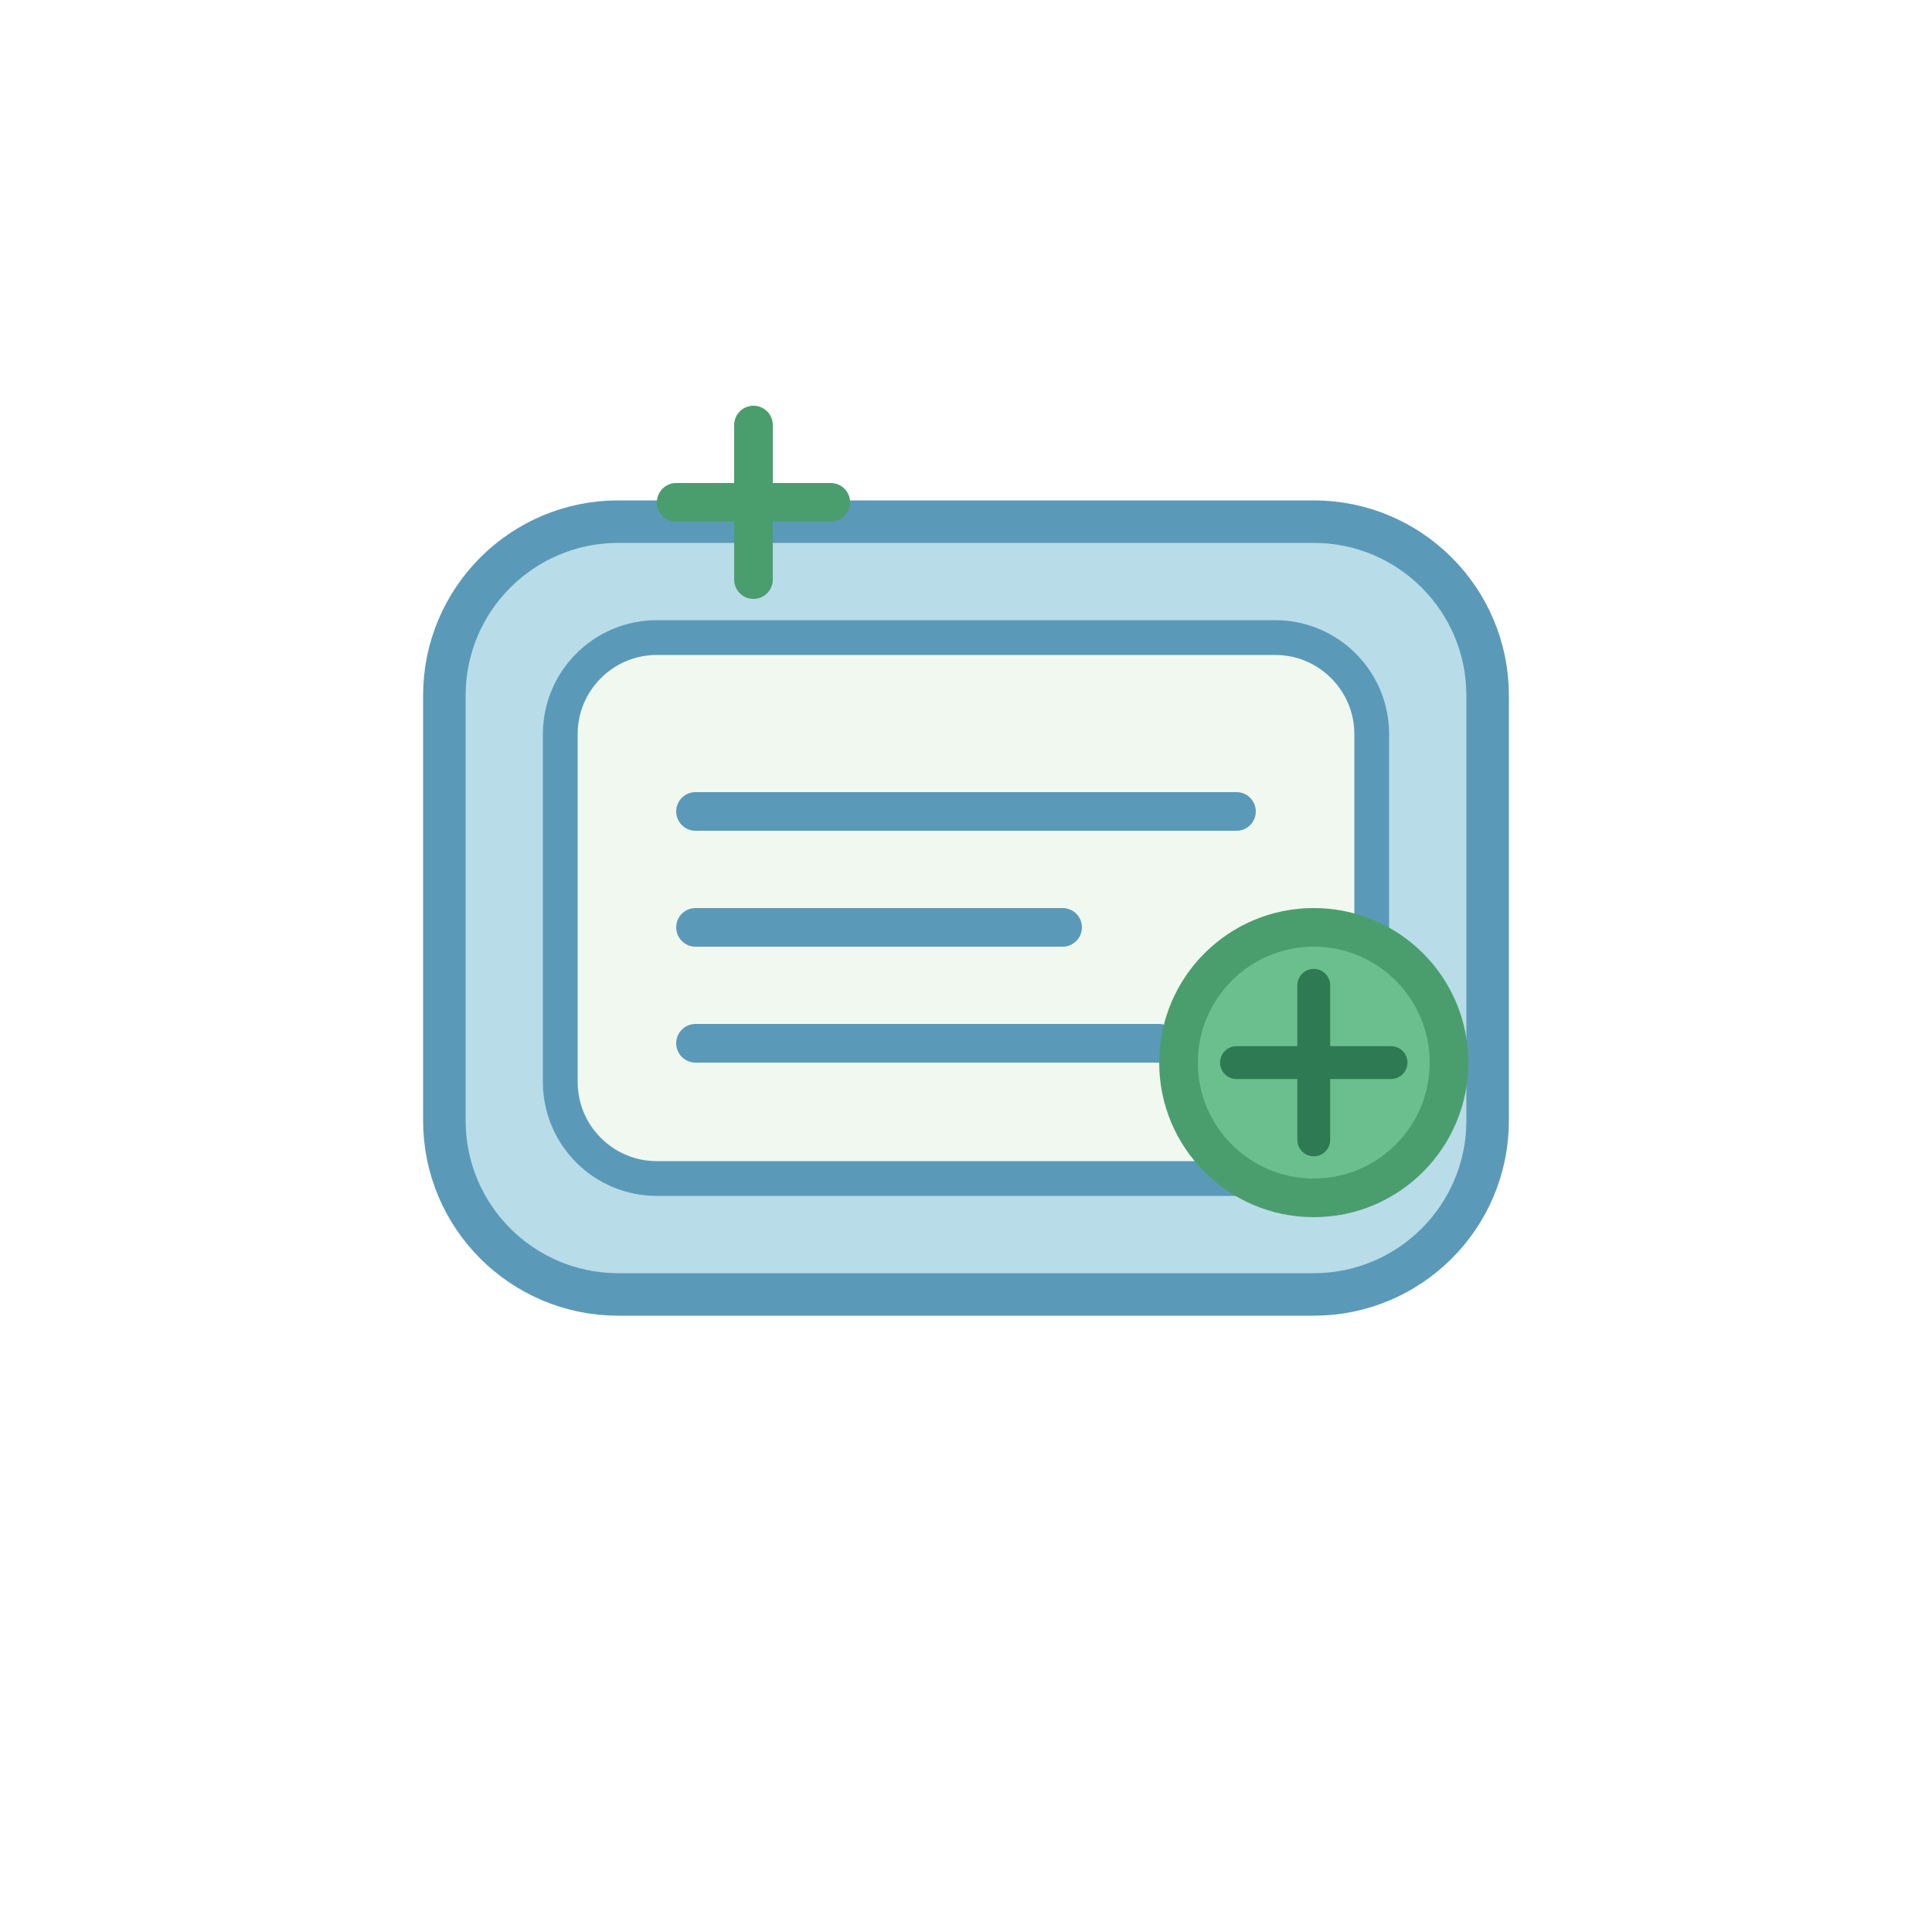
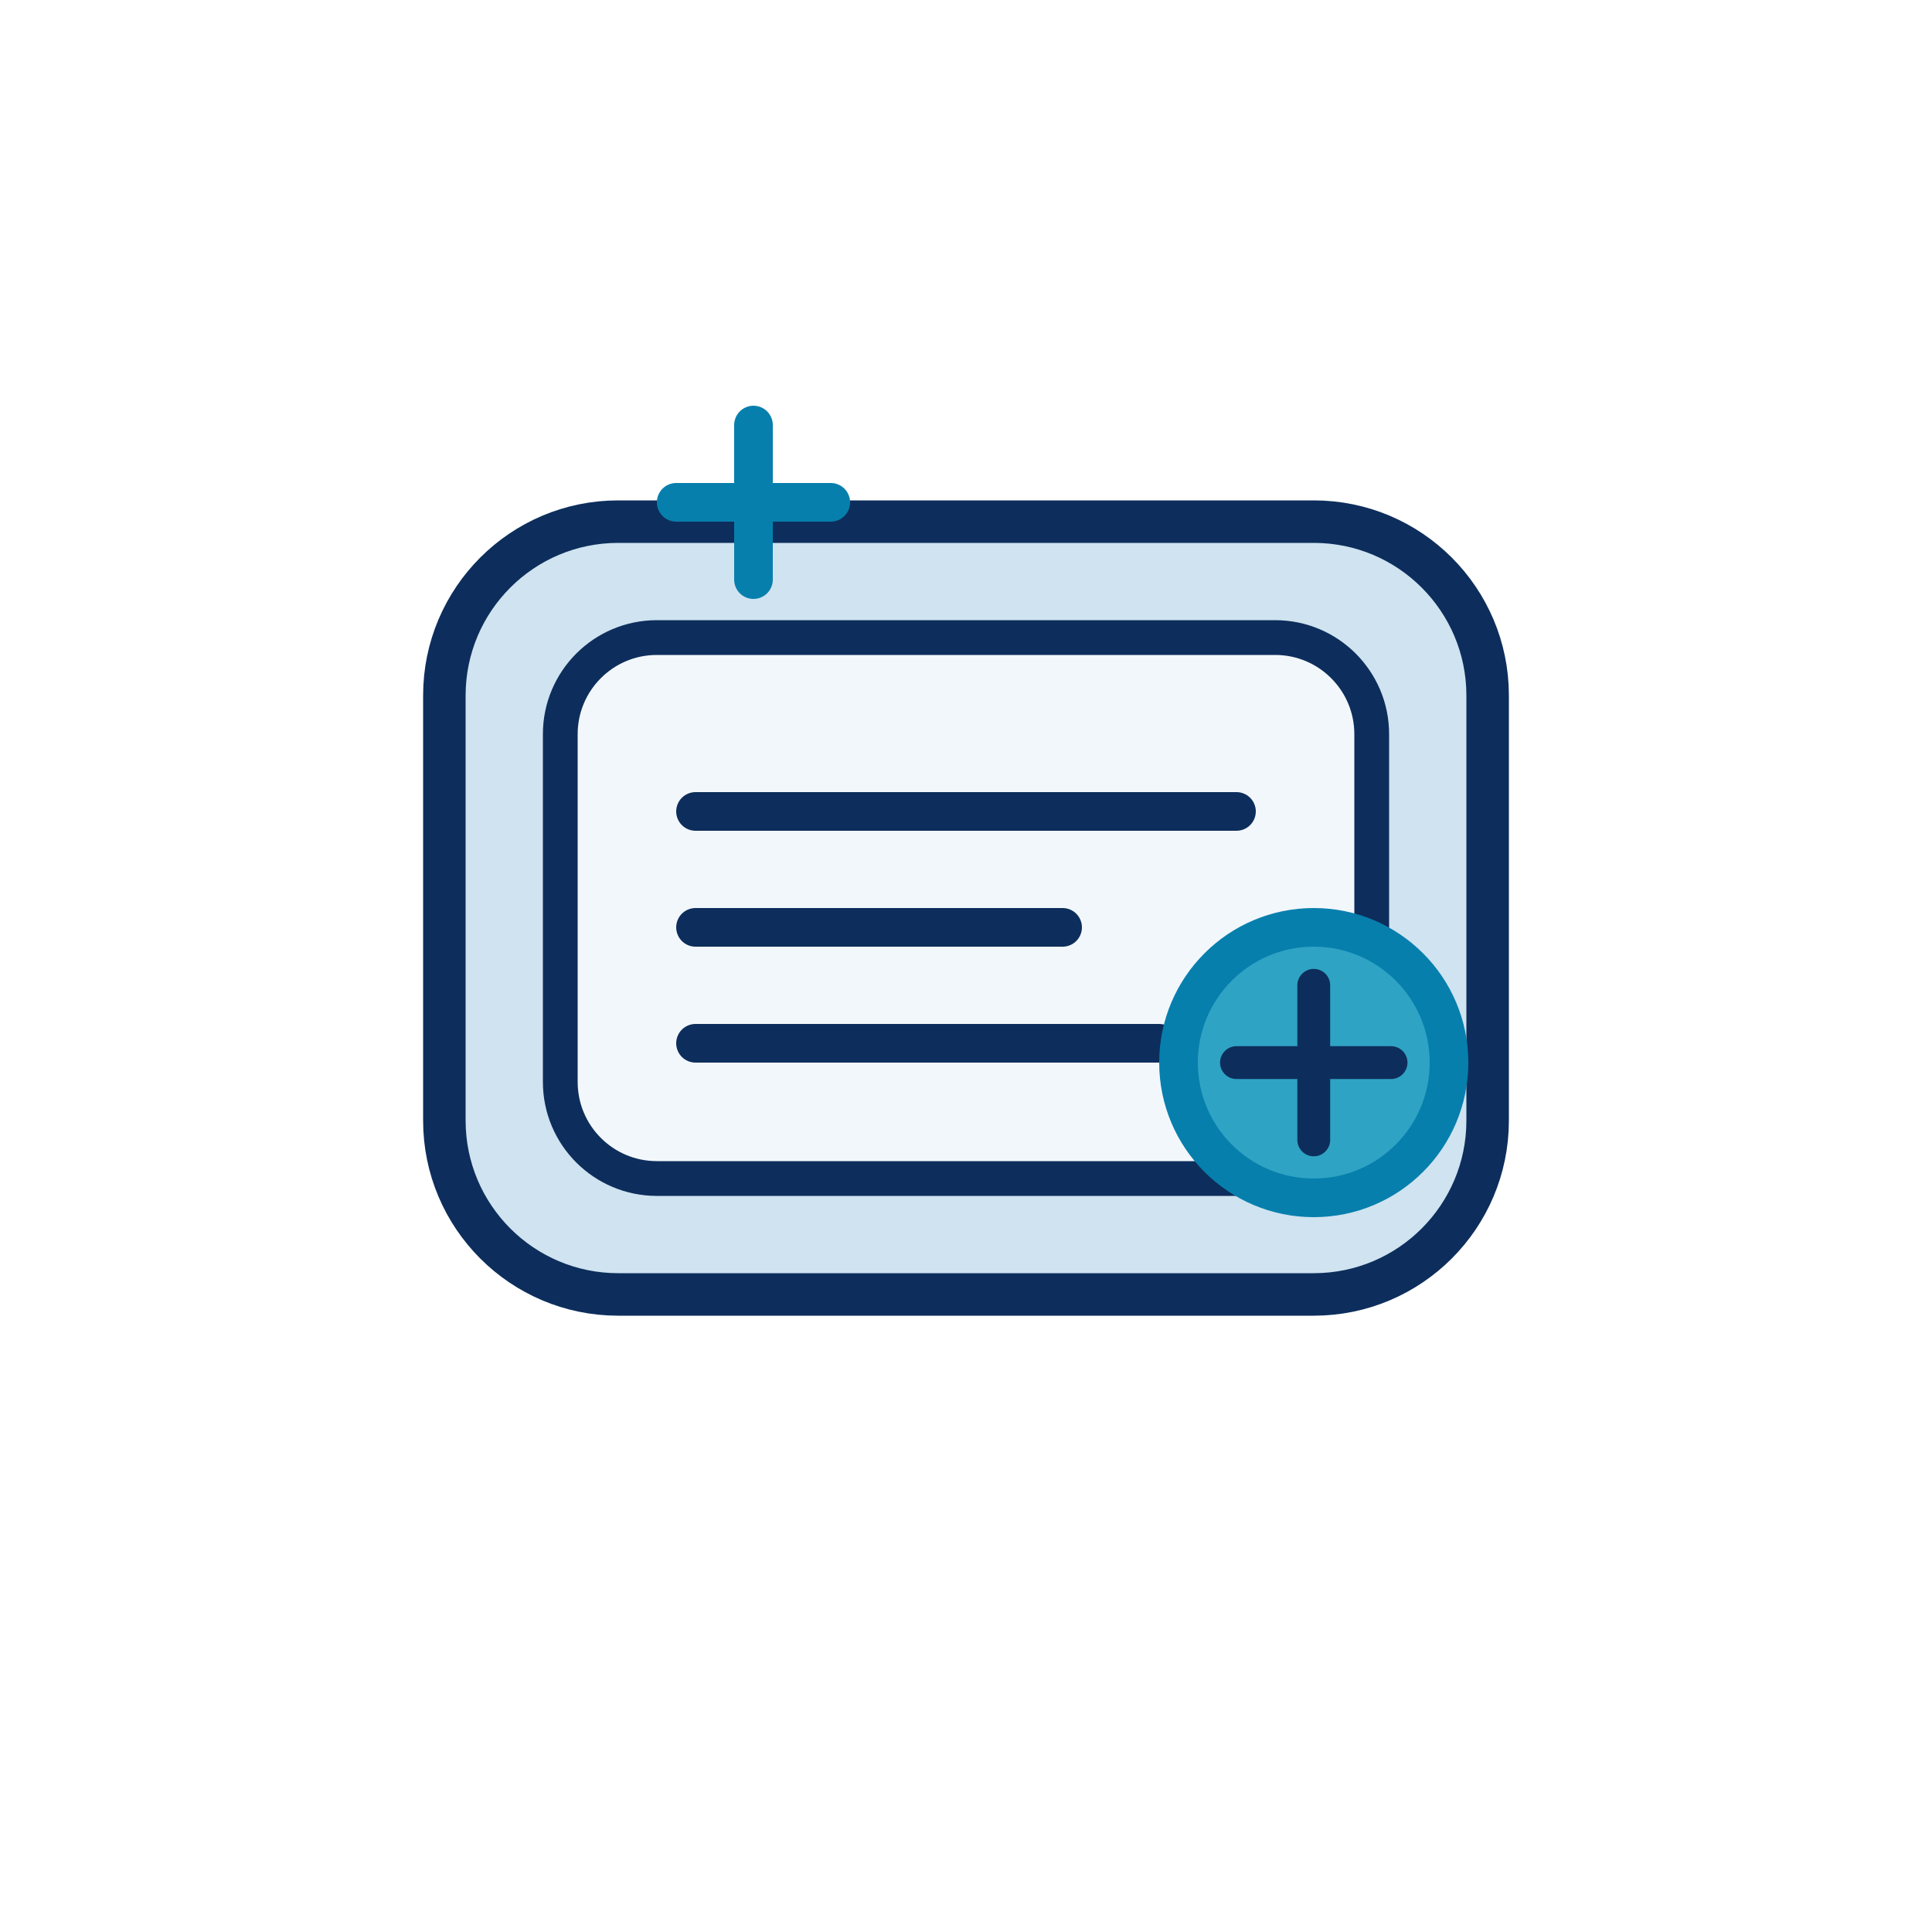
<svg xmlns="http://www.w3.org/2000/svg" width="180" height="180" viewBox="0 0 100 100" fill="none">
-   <rect x="23" y="27" width="54" height="40" rx="9" fill="#B8DCE8" stroke="#5A9AB8" stroke-width="2.2" />
-   <rect x="29" y="33" width="42" height="28" rx="5" fill="#F1F8F0" stroke="#5A9AB8" stroke-width="1.8" />
-   <path d="M36 42h28M36 48h19M36 54h24" stroke="#5A9AB8" stroke-width="2" stroke-linecap="round" />
-   <circle cx="68" cy="55" r="7" fill="#6BBF8E" stroke="#4A9E6E" stroke-width="2" />
-   <path d="M68 51v8M64 55h8" stroke="#2E7A52" stroke-width="1.7" stroke-linecap="round" />
-   <path d="M39 22v8M35 26h8" stroke="#4A9E6E" stroke-width="2" stroke-linecap="round" />
+   <rect x="23" y="27" width="54" height="40" rx="9" fill="#CFE3F0" stroke="#0D2E5C" stroke-width="2.2" />
+   <rect x="29" y="33" width="42" height="28" rx="5" fill="#F2F7FB" stroke="#0D2E5C" stroke-width="1.8" />
+   <path d="M36 42h28M36 48h19M36 54h24" stroke="#0D2E5C" stroke-width="2" stroke-linecap="round" />
+   <circle cx="68" cy="55" r="7" fill="#2FA3C4" stroke="#077FAD" stroke-width="2" />
+   <path d="M68 51v8M64 55h8" stroke="#0D2E5C" stroke-width="1.7" stroke-linecap="round" />
+   <path d="M39 22v8M35 26h8" stroke="#077FAD" stroke-width="2" stroke-linecap="round" />
</svg>
